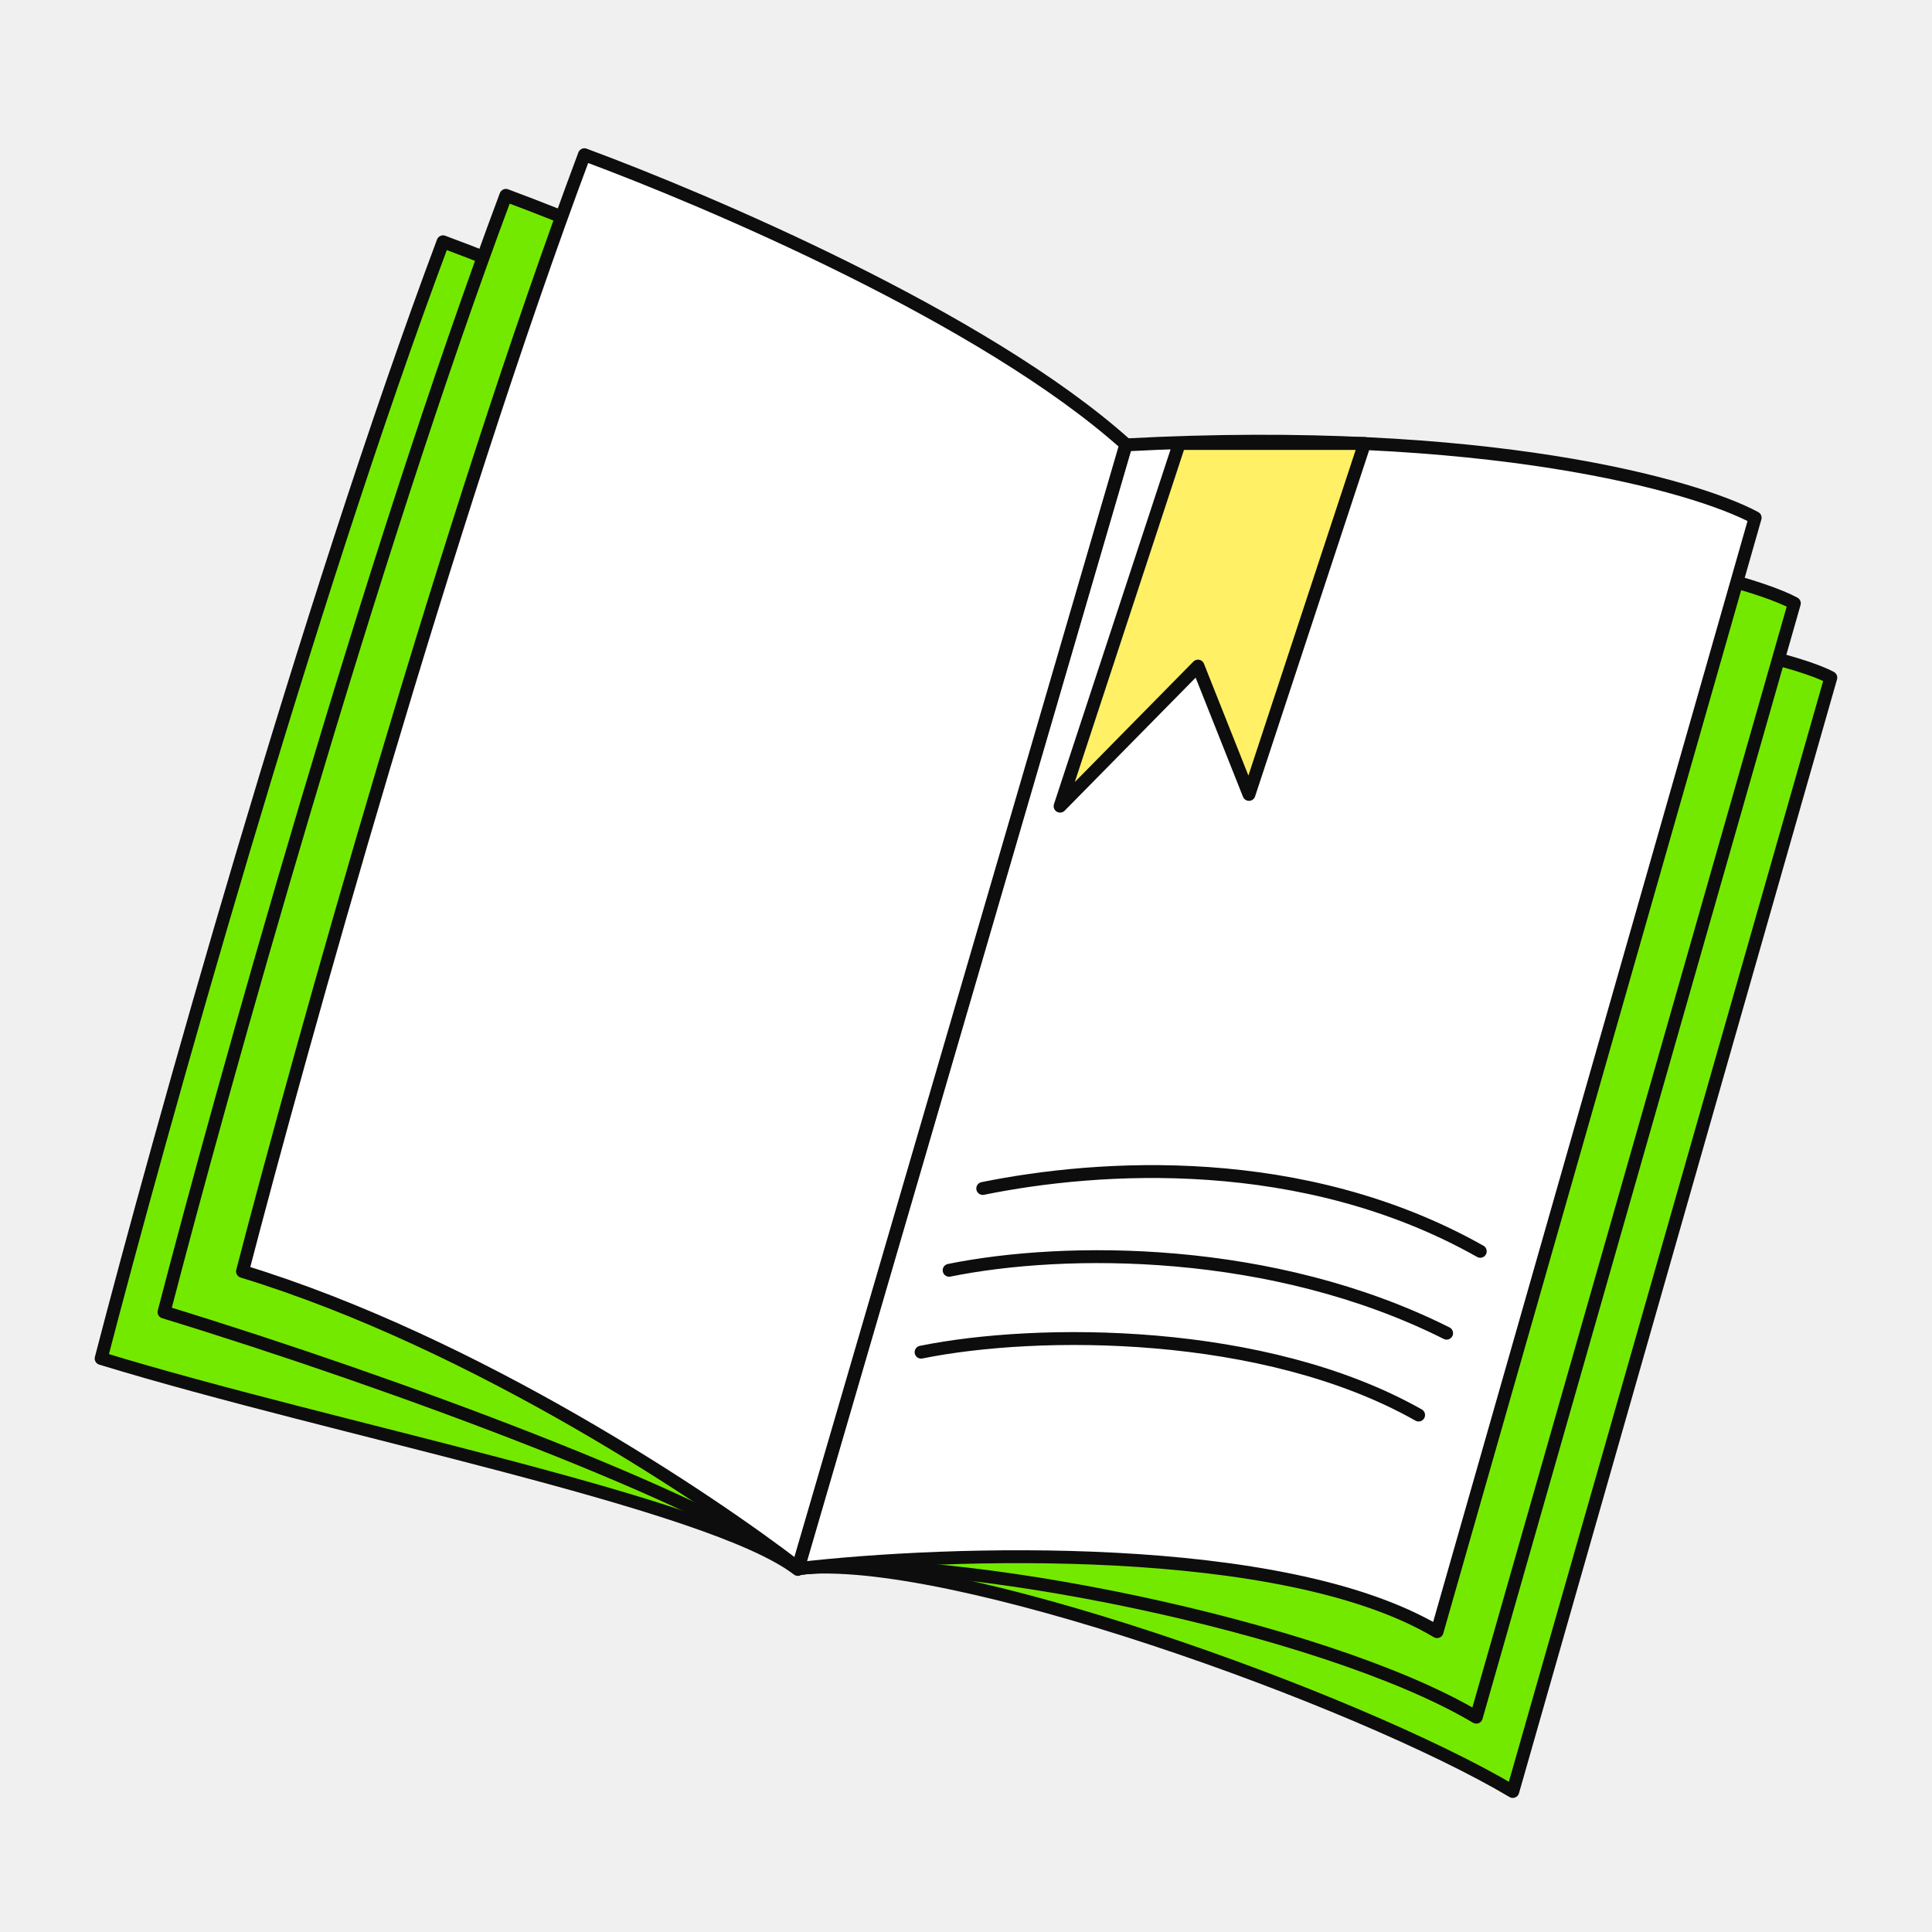
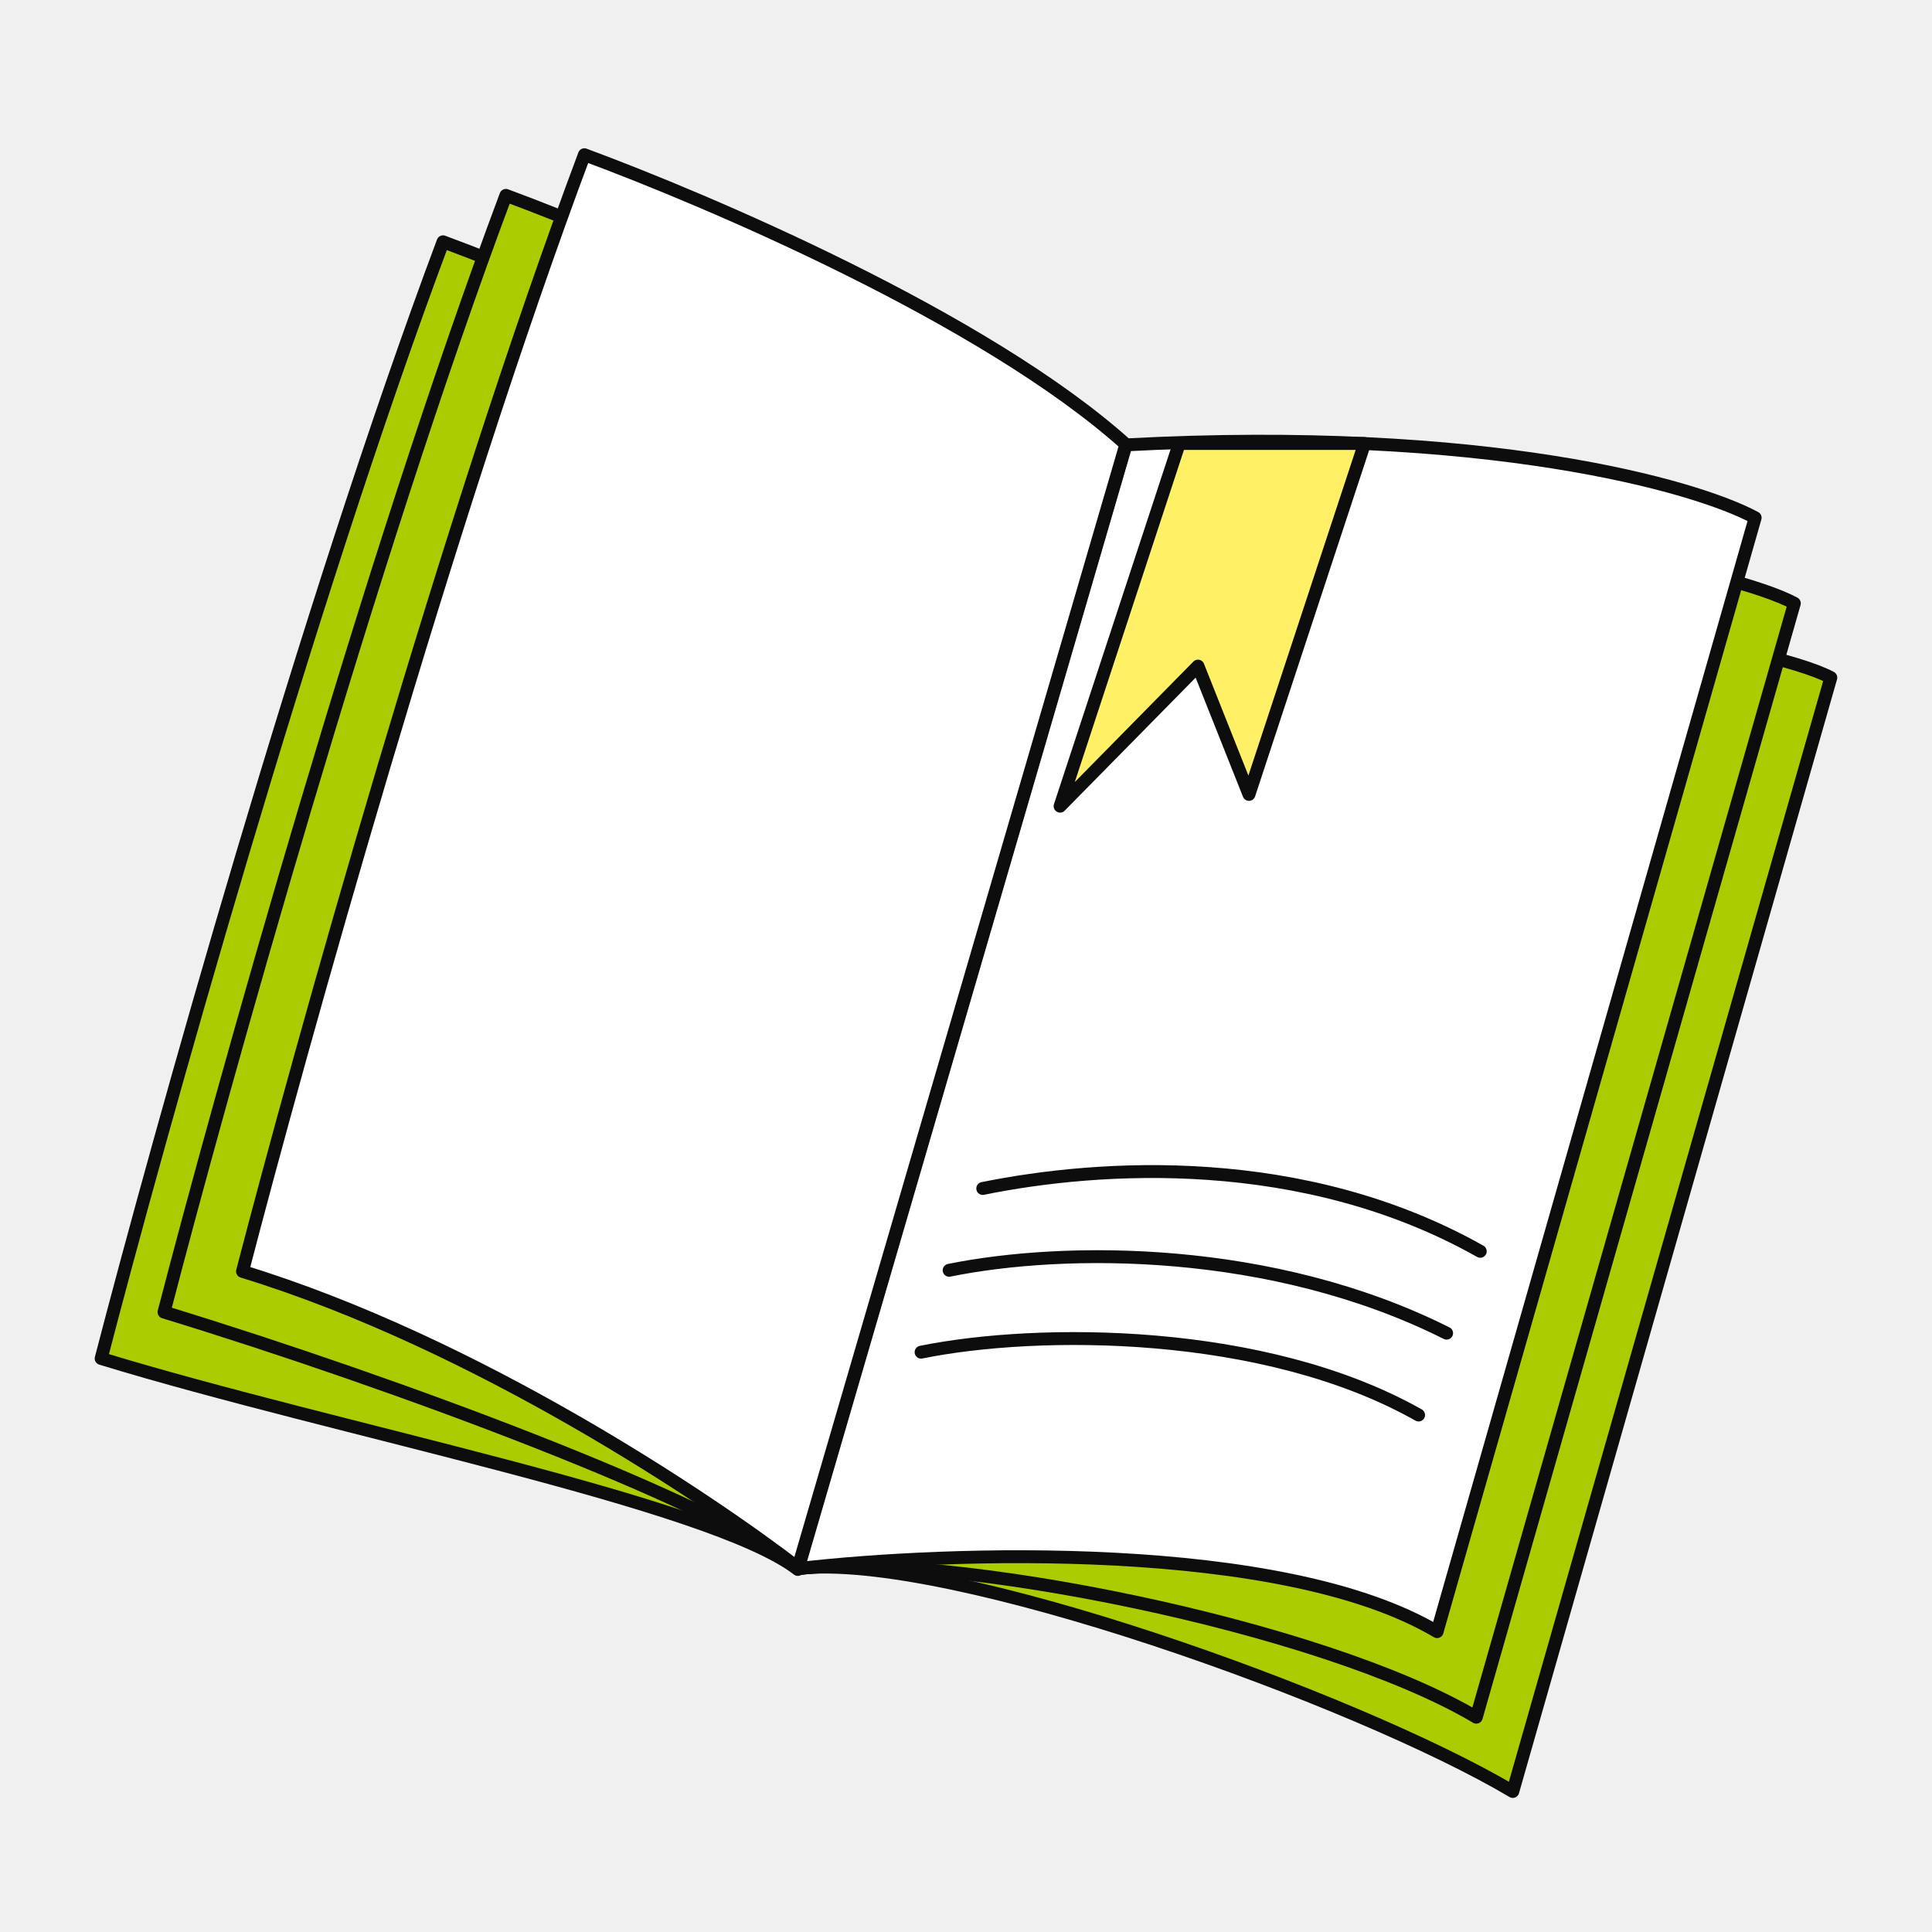
<svg xmlns="http://www.w3.org/2000/svg" width="60" height="60" viewBox="0 0 60 60" fill="none">
-   <path d="M24.803 48.71L33.577 18.736C44.751 18.144 55.001 20.043 56.858 21.044L46.981 55.636C42.177 52.782 29.416 48.174 24.803 48.71Z" fill="#74E900" stroke="#0D0D0D" stroke-width="0.4" stroke-linecap="round" stroke-linejoin="round" />
-   <path d="M24.798 48.716L34.225 16.43C45.399 15.838 53.868 17.735 55.725 18.736L45.848 53.329C41.044 50.475 29.41 48.179 24.798 48.716Z" fill="#74E900" stroke="#0D0D0D" stroke-width="0.4" stroke-linejoin="round" />
+   <path d="M24.803 48.71L33.577 18.736C44.751 18.144 55.001 20.043 56.858 21.044L46.981 55.636C42.177 52.782 29.416 48.174 24.803 48.71Z" fill="#AACC00" stroke="#0D0D0D" stroke-width="0.4" stroke-linecap="round" stroke-linejoin="round" />
+   <path d="M24.798 48.716L34.225 16.43C45.399 15.838 53.868 17.735 55.725 18.736L45.848 53.329C41.044 50.475 29.41 48.179 24.798 48.716Z" fill="#AACC00" stroke="#0D0D0D" stroke-width="0.4" stroke-linejoin="round" />
  <path d="M24.789 48.714L34.97 13.816C46.144 13.224 52.651 15.078 54.508 16.079L44.63 50.672C39.827 47.818 29.401 48.177 24.789 48.714Z" fill="white" stroke="#0D0D0D" stroke-width="0.4" stroke-linejoin="round" />
  <path d="M32.922 25.036L36.624 13.773H42.378L38.788 24.671L37.204 20.686L32.922 25.036Z" fill="#FFF066" stroke="#0D0D0D" stroke-width="0.4" stroke-linecap="round" stroke-linejoin="round" />
-   <path d="M24.778 48.741L30.574 16.505C26.188 12.572 17.559 8.916 13.759 7.509C9.547 18.753 4.925 35.314 3.141 42.189C10.417 44.416 22.066 46.652 24.778 48.741Z" fill="#74E900" stroke="#0D0D0D" stroke-width="0.4" stroke-linecap="round" stroke-linejoin="round" />
-   <path d="M24.756 48.675L32.527 15.064C28.141 11.13 19.511 7.474 15.711 6.067C11.499 17.311 6.878 33.872 5.094 40.747C12.369 42.975 22.043 46.587 24.756 48.675Z" fill="#74E900" stroke="#0D0D0D" stroke-width="0.4" stroke-linejoin="round" />
+   <path d="M24.778 48.741L30.574 16.505C26.188 12.572 17.559 8.916 13.759 7.509C9.547 18.753 4.925 35.314 3.141 42.189C10.417 44.416 22.066 46.652 24.778 48.741Z" fill="#AACC00" stroke="#0D0D0D" stroke-width="0.4" stroke-linecap="round" stroke-linejoin="round" />
+   <path d="M24.756 48.675L32.527 15.064C28.141 11.13 19.511 7.474 15.711 6.067C11.499 17.311 6.878 33.872 5.094 40.747C12.369 42.975 22.043 46.587 24.756 48.675Z" fill="#AACC00" stroke="#0D0D0D" stroke-width="0.4" stroke-linejoin="round" />
  <path d="M24.781 48.688L34.964 13.801C30.578 9.867 21.949 6.212 18.149 4.805C13.937 16.049 9.316 32.61 7.531 39.484C14.807 41.712 22.069 46.599 24.781 48.688Z" fill="white" stroke="#0D0D0D" stroke-width="0.4" stroke-linejoin="round" />
  <path d="M30.52 36.909C34.142 36.173 40.467 35.757 45.971 38.861" stroke="#0D0D0D" stroke-width="0.4" stroke-linecap="round" stroke-linejoin="round" />
  <path d="M29.476 39.45C33.098 38.715 39.519 38.691 44.926 41.403" stroke="#0D0D0D" stroke-width="0.4" stroke-linecap="round" stroke-linejoin="round" />
  <path d="M28.605 41.993C32.227 41.257 39.264 41.237 44.056 43.945" stroke="#0D0D0D" stroke-width="0.4" stroke-linecap="round" stroke-linejoin="round" />
</svg>
